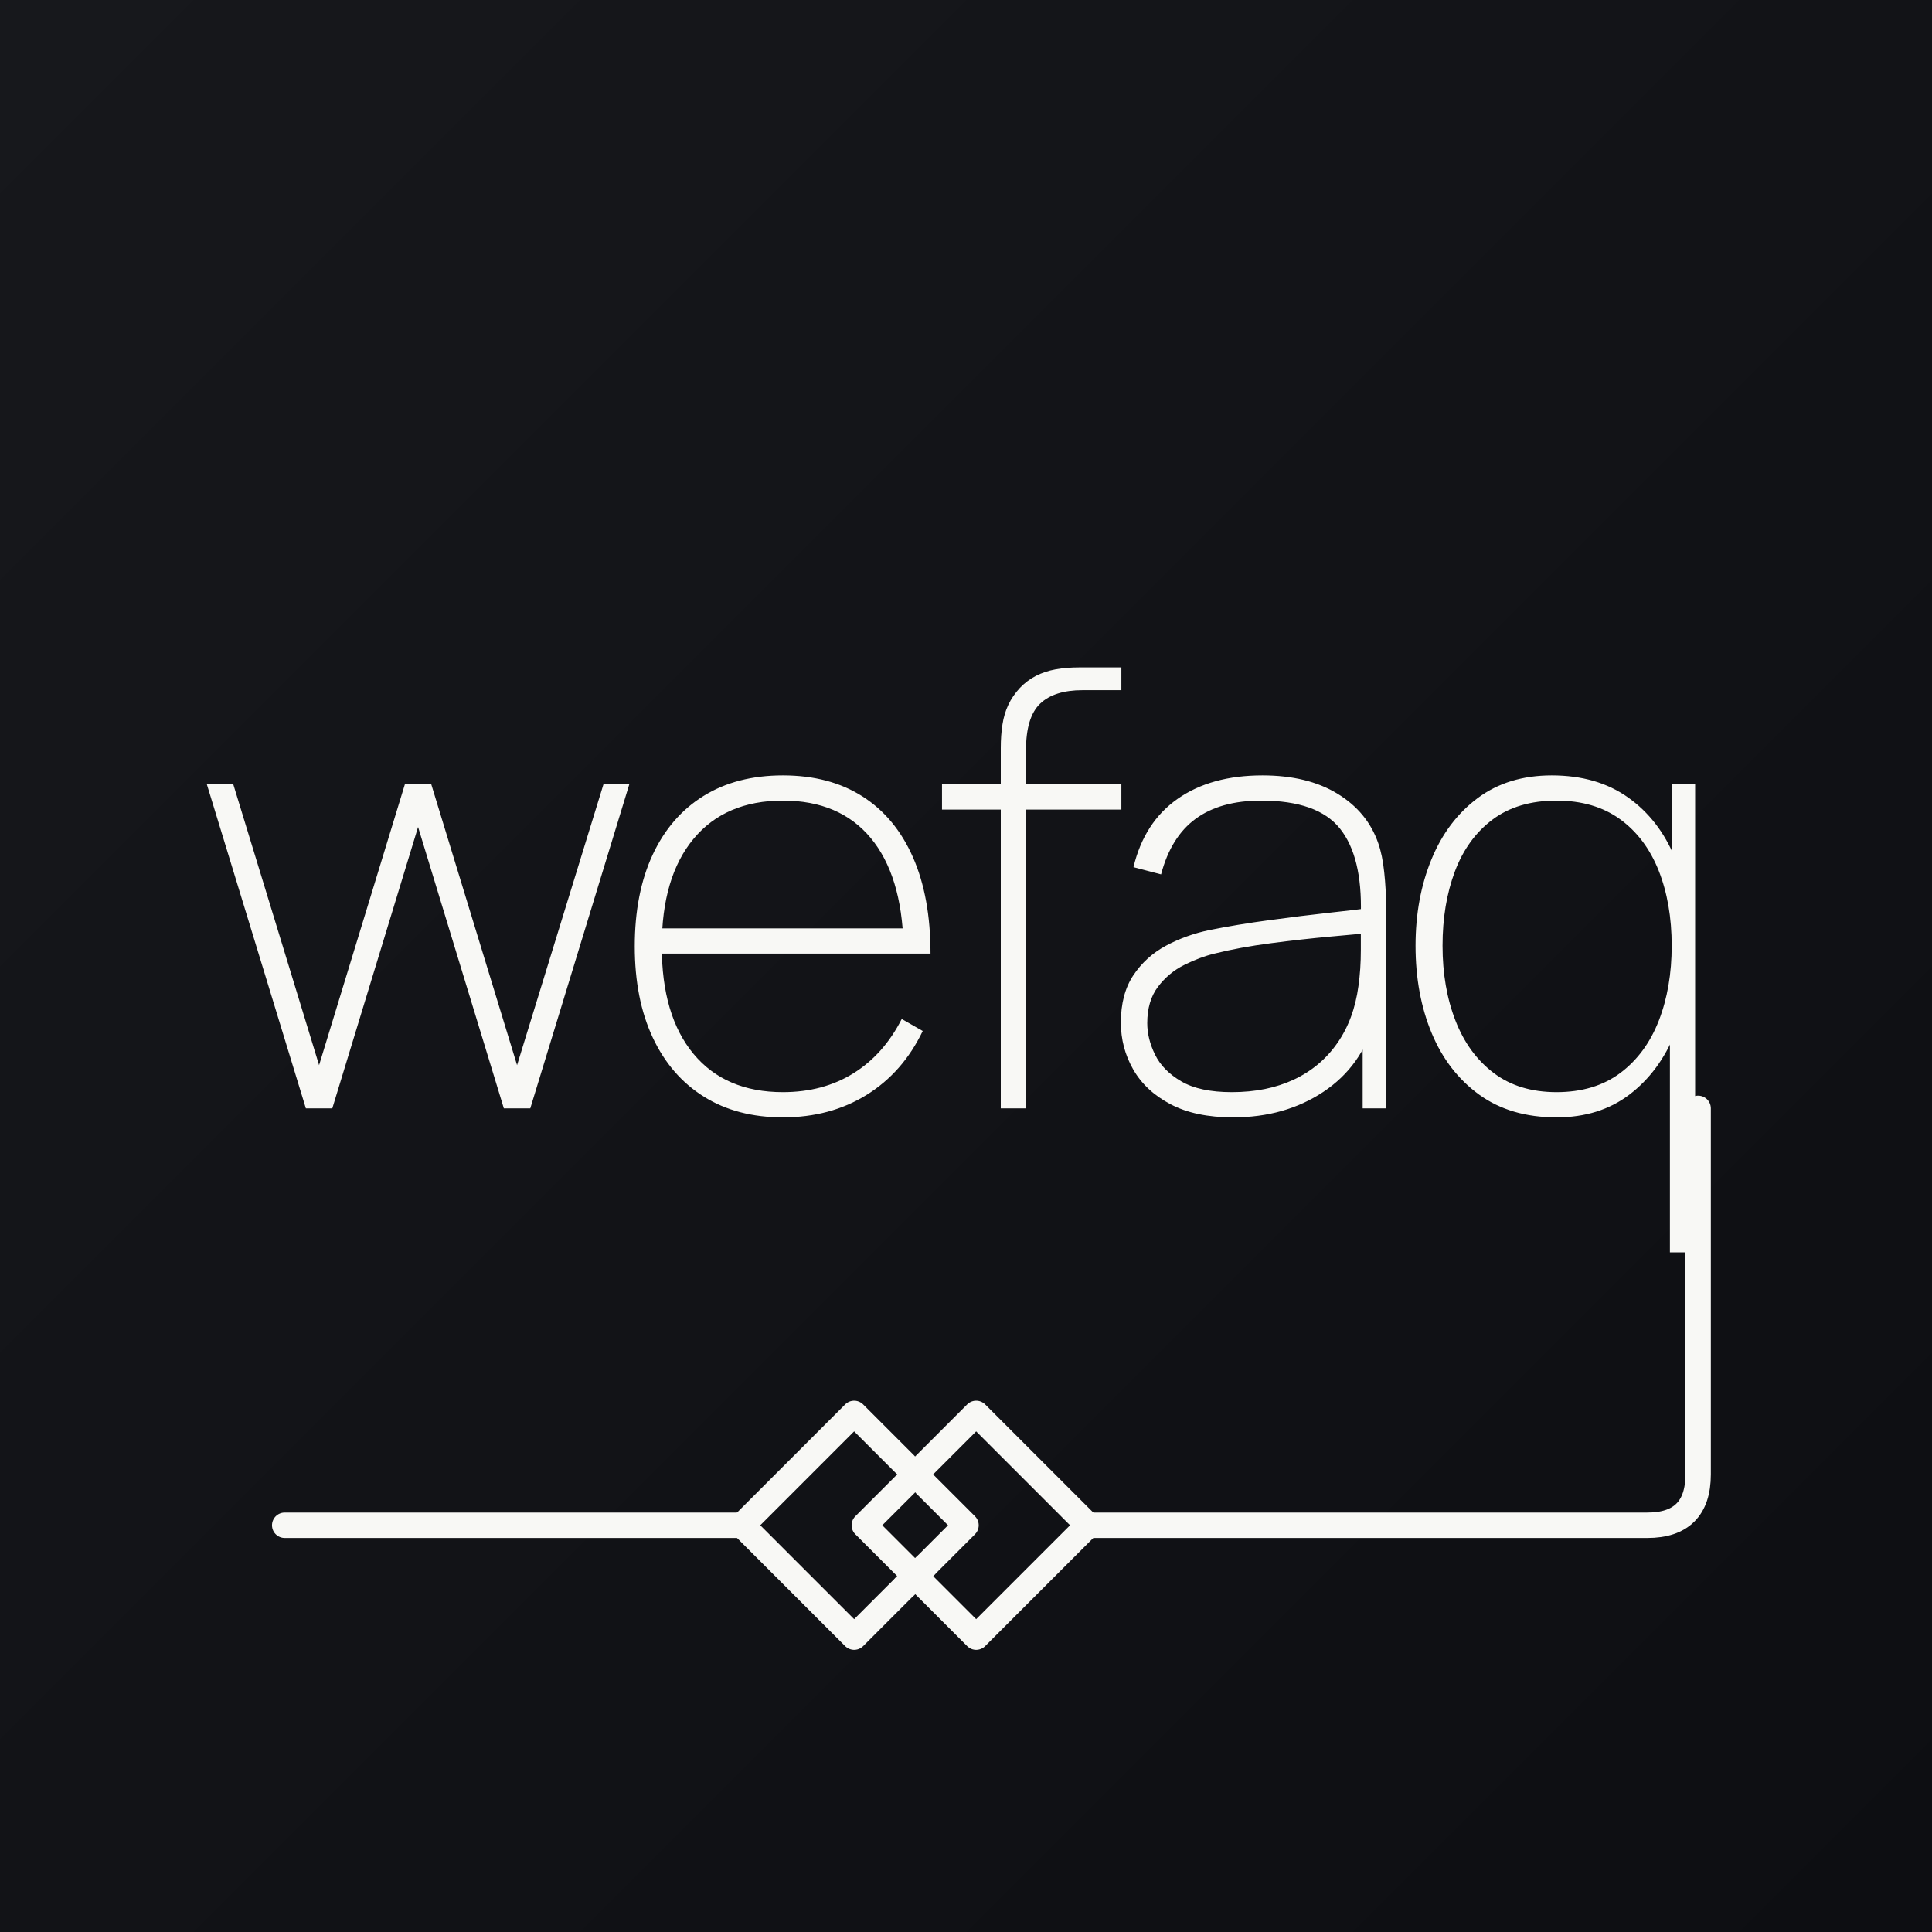
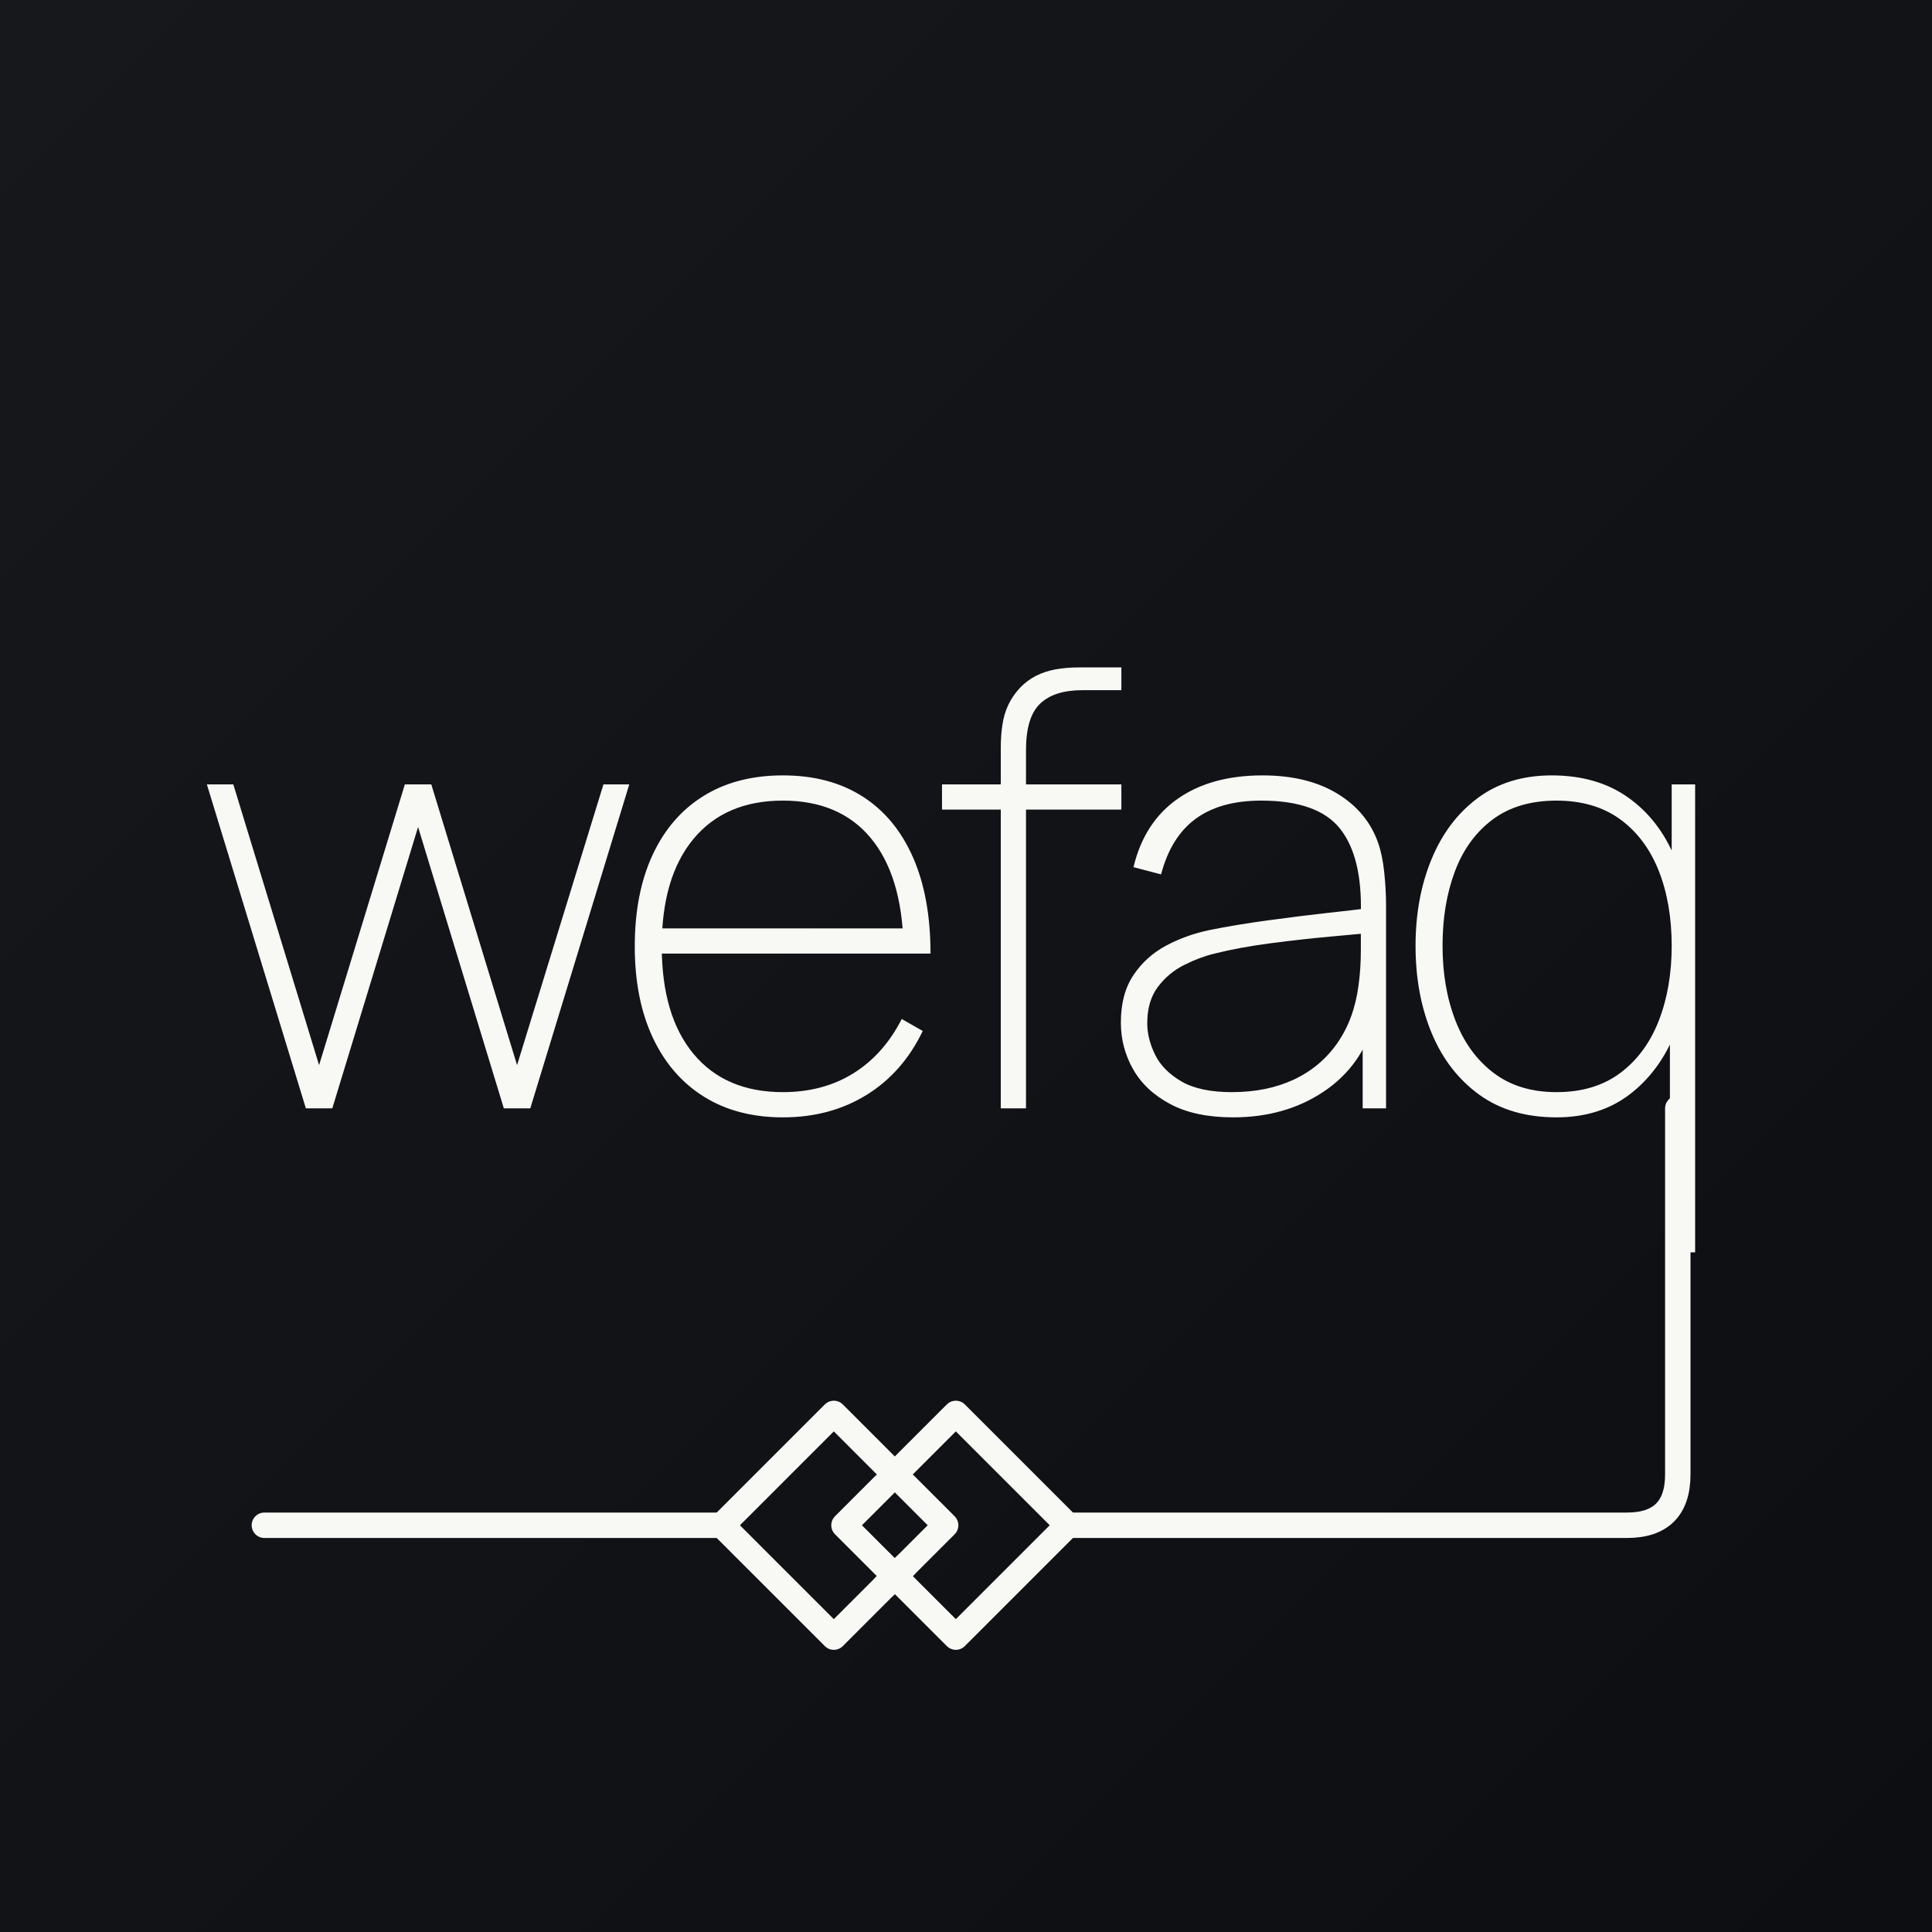
<svg xmlns="http://www.w3.org/2000/svg" viewBox="0 0 512 512" width="512" height="512">
  <defs>
    <linearGradient id="surface" x1="0" y1="0" x2="512" y2="512" gradientUnits="userSpaceOnUse">
      <stop stop-color="#17181C" />
      <stop offset="1" stop-color="#0D0E12" />
    </linearGradient>
  </defs>
  <rect width="512" height="512" fill="url(#surface)" />
  <g transform="translate(256 256) scale(1.347368) translate(-256 -250)">
    <path fill="#F8F8F5" d="M131.36 278L126.16 278L106.69 214.28L111.89 214.28L128.76 269.50L145.63 214.28L150.83 214.28L167.70 269.50L184.69 214.28L189.77 214.28L170.30 278L165.10 278L148.23 222.66 M219.99 279.77Q210.97 279.77 204.45 275.70Q197.93 271.63 194.39 264.08Q190.85 256.52 190.85 246.14Q190.85 235.70 194.36 228.14Q197.87 220.59 204.39 216.55Q210.91 212.51 219.99 212.51Q229.14 212.51 235.63 216.64Q242.12 220.77 245.57 228.62Q249.02 236.46 249.02 247.56L243.71 247.56L243.71 245.90Q243.36 232.16 237.25 224.81Q231.14 217.47 219.99 217.47Q208.66 217.47 202.41 224.99Q196.16 232.51 196.16 246.14Q196.16 259.77 202.41 267.29Q208.66 274.81 219.99 274.81Q227.90 274.81 233.86 271.10Q239.82 267.38 243.36 260.42L247.49 262.78Q243.59 270.92 236.45 275.35Q229.31 279.77 219.99 279.77M245.95 247.56L194.03 247.56L194.03 242.60L245.95 242.60 M267.80 278L262.84 278L262.84 207.08Q262.84 204.60 263.17 202.51Q263.49 200.41 264.32 198.64Q265.14 196.88 266.62 195.28Q268.04 193.81 269.78 192.92Q271.52 192.04 273.64 191.65Q275.76 191.27 278.30 191.27L286.56 191.27L286.56 195.75L278.89 195.75Q273.35 195.75 270.57 198.41Q267.80 201.06 267.80 207.55L267.80 278M286.56 219.24L251.28 219.24L251.28 214.28L286.56 214.28 M308.53 279.77Q301.09 279.77 296.20 277.17Q291.30 274.58 288.88 270.33Q286.46 266.08 286.46 261.13Q286.46 255.52 288.91 251.83Q291.36 248.15 295.31 246.02Q299.27 243.90 303.81 242.95Q309.35 241.83 315.70 240.98Q322.04 240.12 327.41 239.53Q332.78 238.94 335.43 238.59L333.66 239.77Q333.96 228.50 329.56 222.98Q325.17 217.47 314.07 217.47Q306.05 217.47 301.18 221.04Q296.31 224.60 294.37 231.98L288.94 230.56Q291.06 221.71 297.64 217.11Q304.22 212.51 314.31 212.51Q323.16 212.51 329.06 216.11Q334.96 219.71 337.08 225.84Q337.91 228.20 338.26 231.57Q338.62 234.93 338.62 238.12L338.62 278L334.02 278L334.02 260.54L336.38 260.65Q333.84 269.74 326.29 274.75Q318.74 279.77 308.53 279.77M308.29 274.81Q315.20 274.81 320.48 272.34Q325.76 269.86 329.03 265.17Q332.31 260.48 333.19 253.93Q333.66 250.62 333.66 246.85Q333.66 243.07 333.66 241.42L336.26 243.43Q333.13 243.72 327.61 244.22Q322.10 244.72 315.96 245.52Q309.83 246.32 304.87 247.56Q301.98 248.26 298.91 249.80Q295.84 251.33 293.75 254.10Q291.65 256.88 291.65 261.24Q291.65 264.31 293.19 267.44Q294.72 270.57 298.35 272.69Q301.98 274.81 308.29 274.81 M372.15 279.77Q363.12 279.77 356.96 275.32Q350.79 270.86 347.60 263.22Q344.42 255.58 344.42 246.02Q344.42 236.64 347.55 229.03Q350.67 221.42 356.66 216.96Q362.65 212.51 371.20 212.51Q380.11 212.51 386.22 216.85Q392.33 221.18 395.45 228.76Q398.58 236.35 398.58 246.02Q398.58 255.52 395.48 263.16Q392.39 270.80 386.49 275.29Q380.59 279.77 372.15 279.77M372.15 274.81Q379.64 274.81 384.69 271.04Q389.73 267.26 392.27 260.74Q394.80 254.22 394.80 246.02Q394.80 237.70 392.24 231.24Q389.67 224.78 384.63 221.12Q379.58 217.47 372.15 217.47Q364.54 217.47 359.55 221.21Q354.57 224.96 352.15 231.42Q349.73 237.88 349.73 246.02Q349.73 254.22 352.27 260.74Q354.80 267.26 359.79 271.04Q364.77 274.81 372.15 274.81M399.41 306.32L394.45 306.32L394.45 264.43L394.80 264.43L394.80 214.28L399.41 214.28" />
-     <g stroke="#F8F8F5" stroke-width="5" stroke-linecap="round" stroke-linejoin="round" fill="none" transform="translate(-10 0)">
+     <g stroke="#F8F8F5" stroke-width="5" stroke-linecap="round" stroke-linejoin="round" fill="none" transform="translate(-14 0)">
      <line x1="132" y1="360" x2="222" y2="360" />
      <path d="M 290 360 L 400 360 Q 410 360 410 350 L 410 278" />
      <path d="M222 360 L 244 338 L 254 348" />
      <path d="M258 352 L 266 360 L 254 372" />
      <path d="M258 368 L 244 382 L 222 360" />
      <path d="M246 360 L 268 338 L 290 360 L 268 382 L 246 360 Z" />
    </g>
  </g>
</svg>
